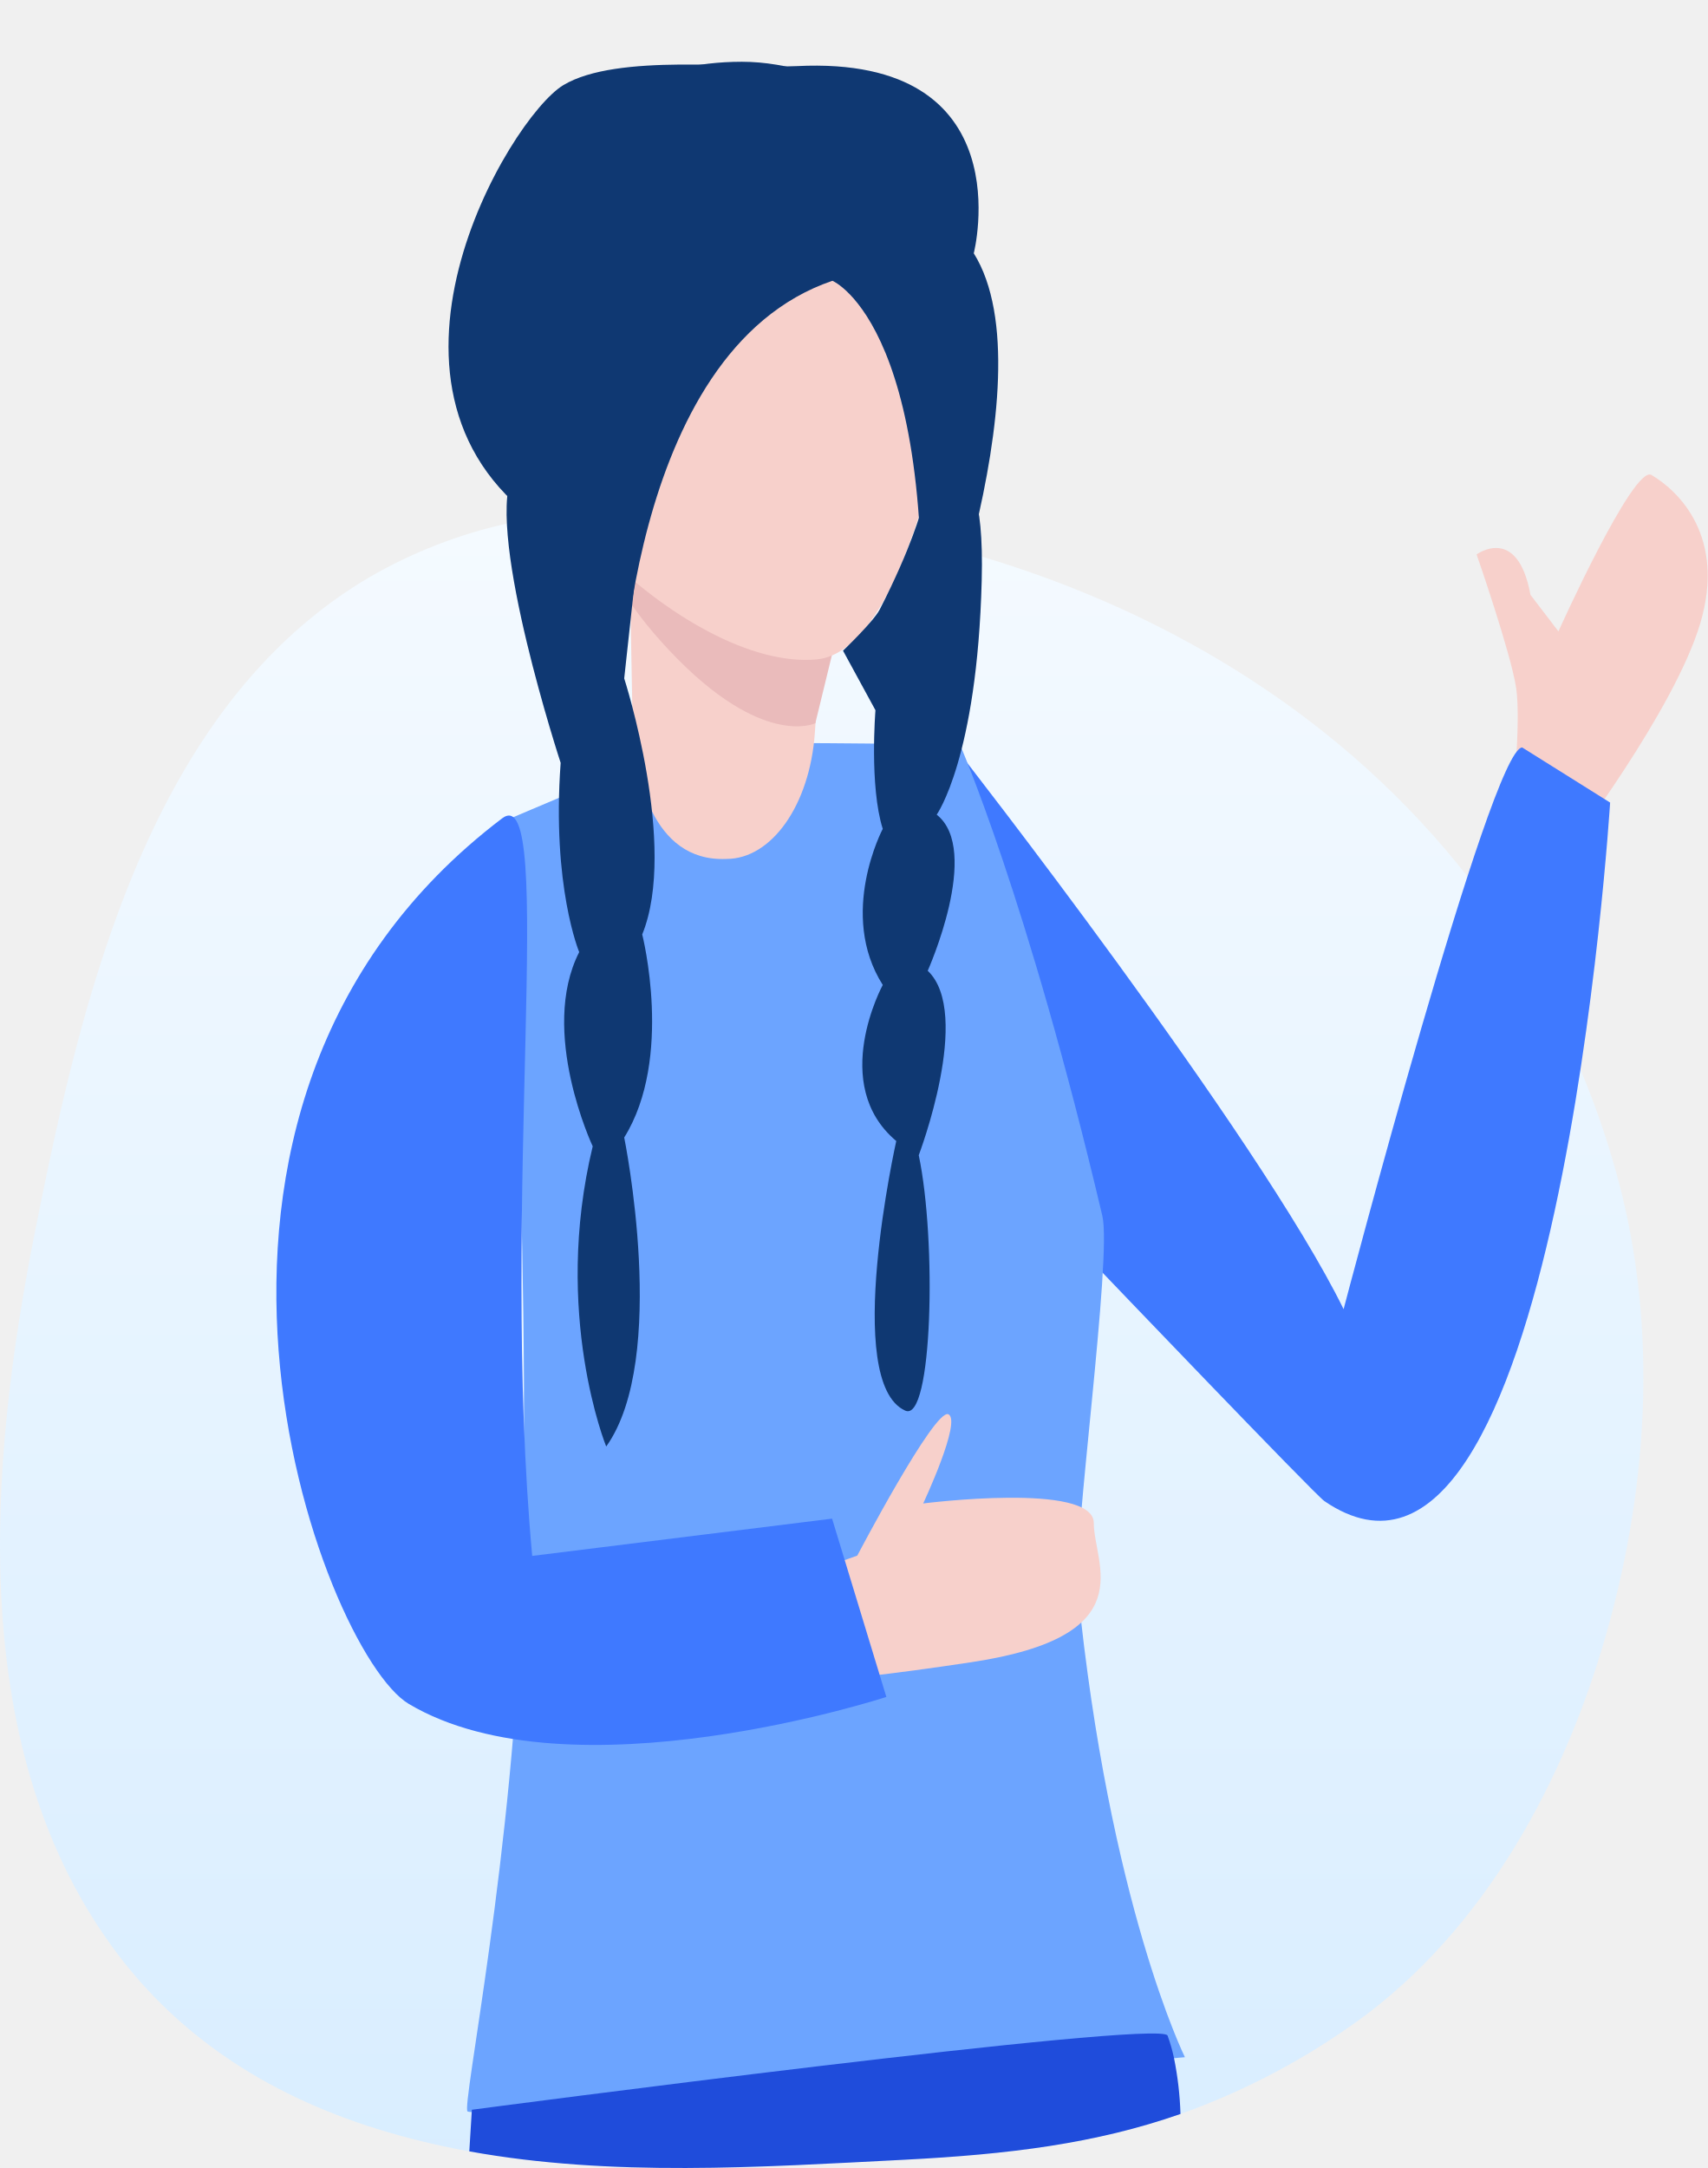
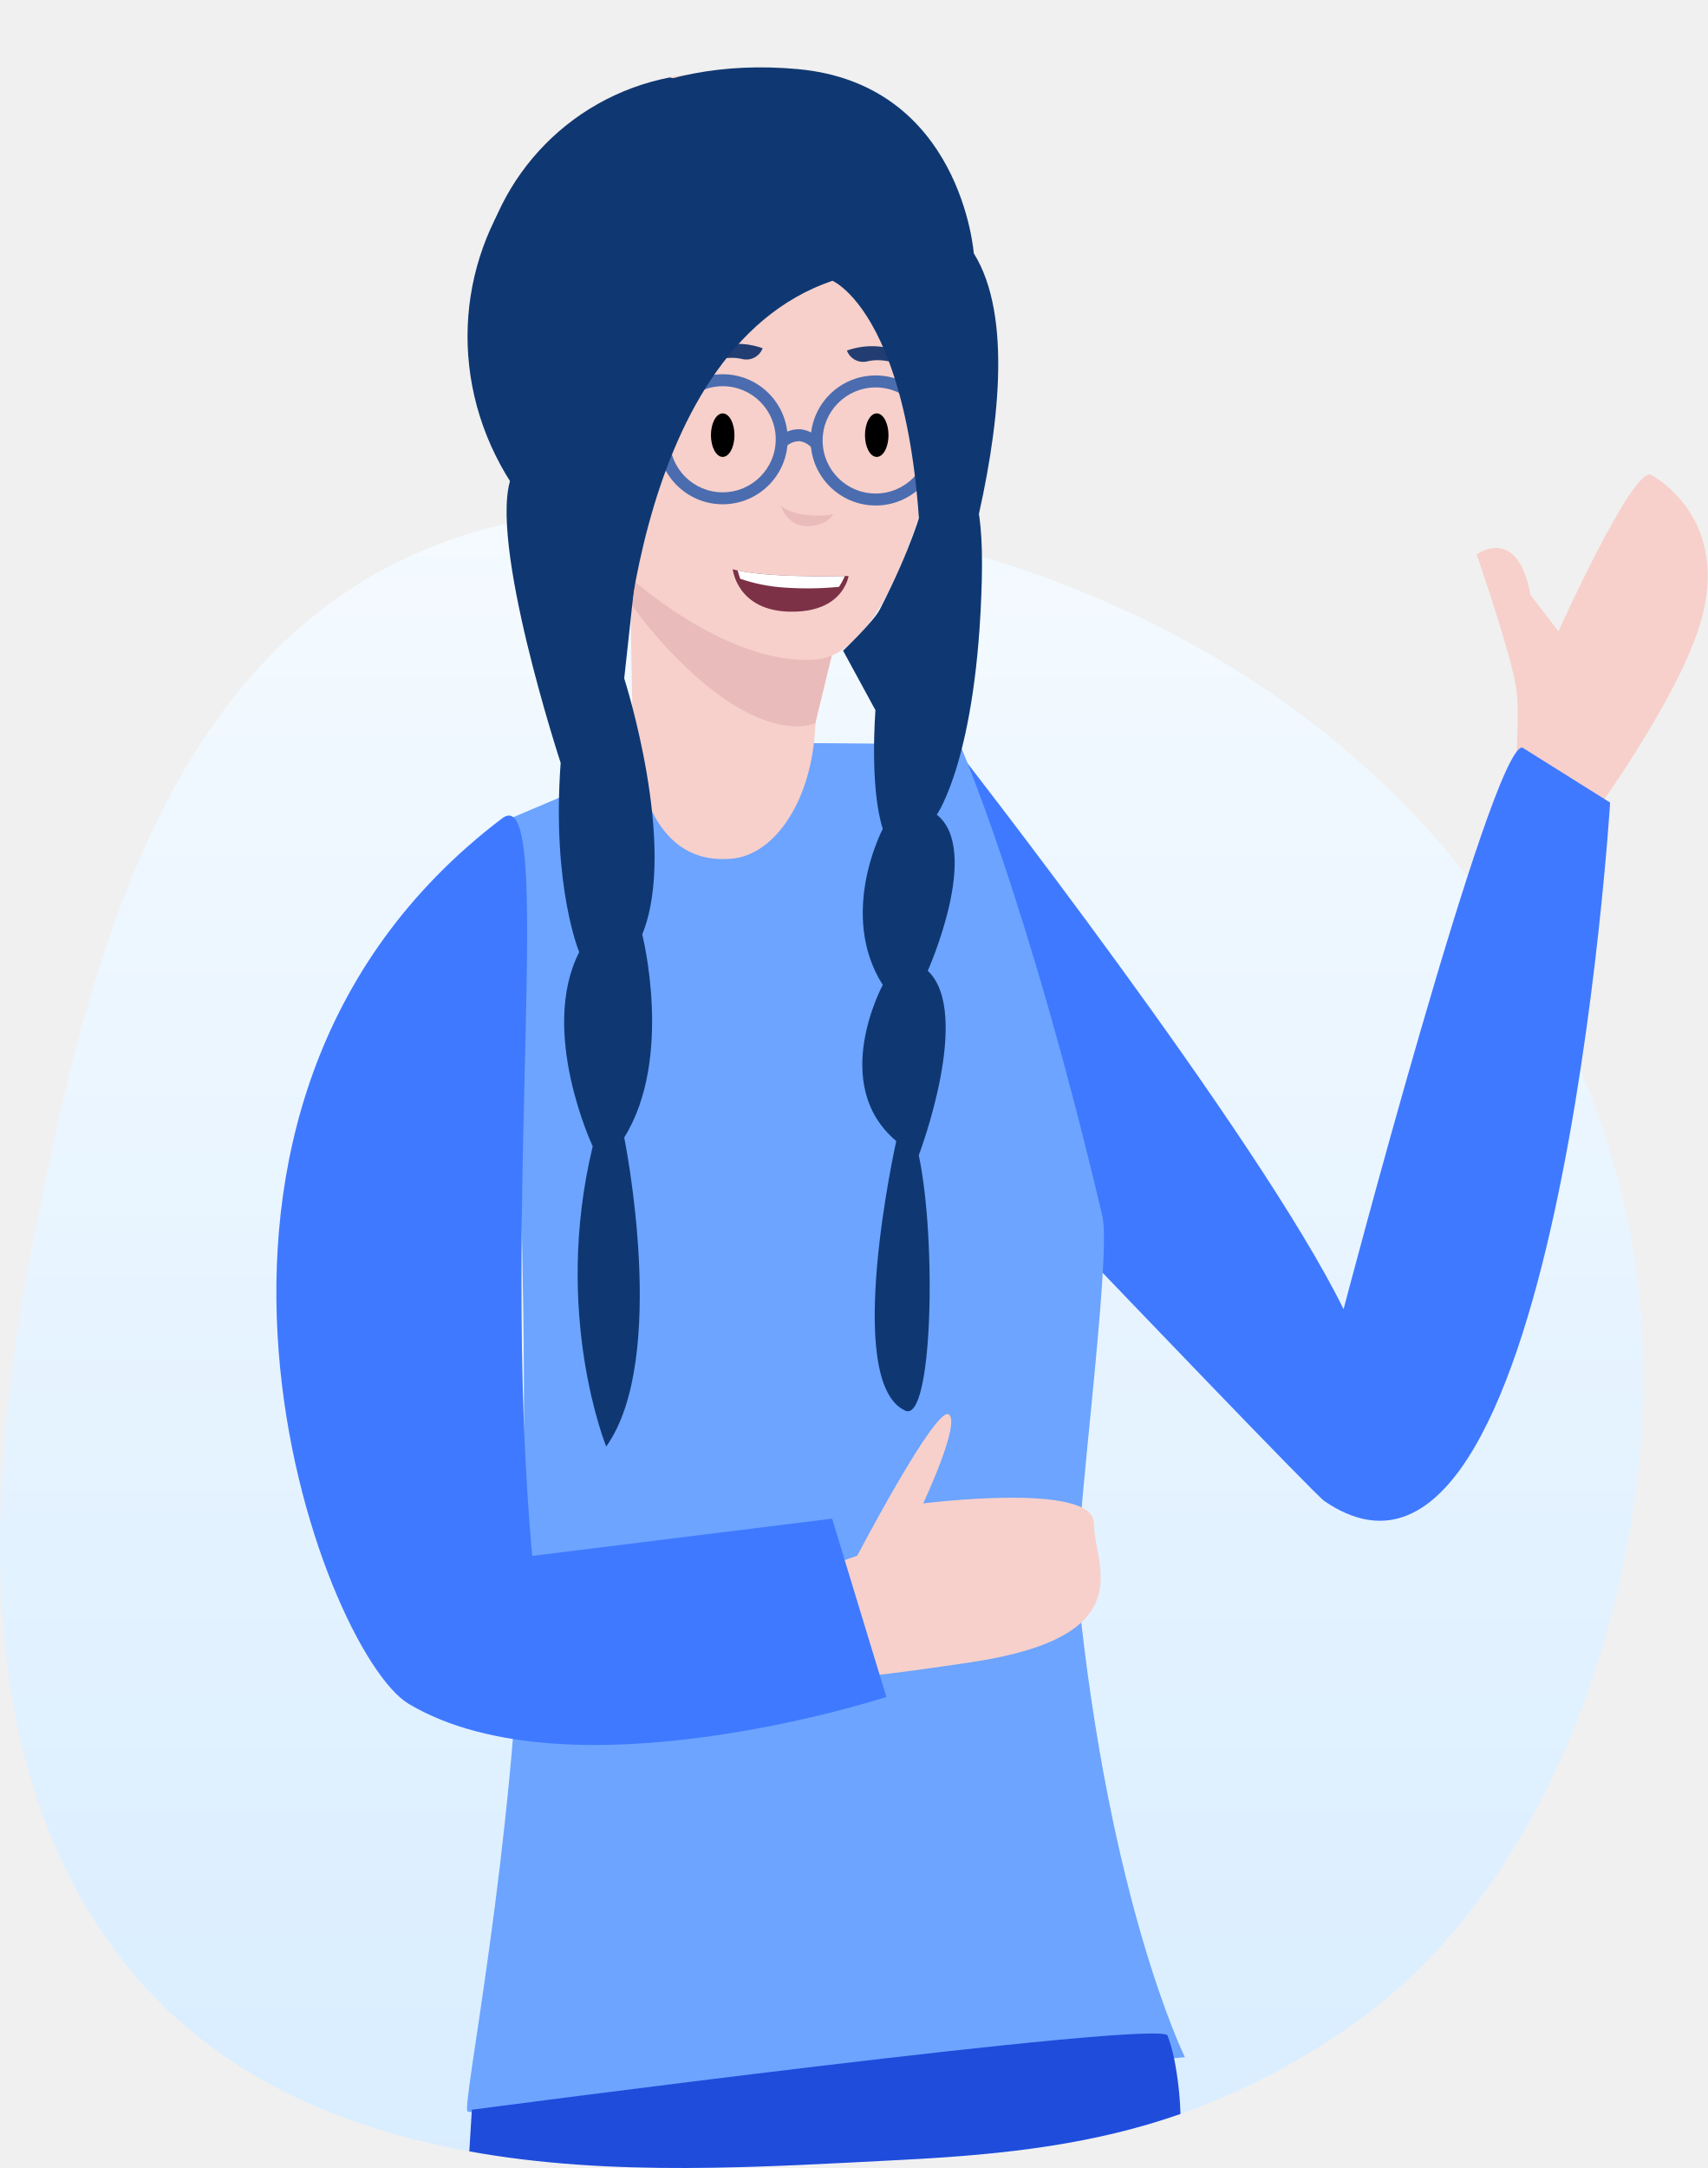
- <svg xmlns="http://www.w3.org/2000/svg" width="361.412" height="458.726" viewBox="0 0 361.412 458.726">
+ <svg xmlns="http://www.w3.org/2000/svg" width="361.801" height="459.218" viewBox="0 0 361.801 459.218">
  <defs>
-     <style>.a{fill:url(#a);}.b{fill:#f7d0cb;}.c{fill:#3f79ff;}.d{fill:#6ca4ff;}.e{fill:#1f4cdb;}.f{fill:#eabbbb;}.g{fill:#0f3872;}</style>
    <linearGradient id="a" x1="0.5" y1="-0.38" x2="0.5" y2="1.018" gradientUnits="objectBoundingBox">
      <stop offset="0" stop-color="#fff" />
      <stop offset="1" stop-color="#d8edff" />
    </linearGradient>
  </defs>
  <g transform="translate(-148.858 -1441.075)">
-     <path class="a" d="M487.979,1759.277c-9.391,31.337-26.864,62.284-54.453,80.955a149.544,149.544,0,0,1-34.834,17.807c-17.975,6.3-36.409,8.556-58.382,9.684-30.724,1.575-62.089,3.678-92.13-1.77a162.981,162.981,0,0,1-19.27-4.668c-24.719-7.636-42.484-20.483-54.871-36.7-32.7-42.832-27.589-104.113-17.668-153.787,9.837-49.242,23.98-110.383,70.6-137.875a102.348,102.348,0,0,1,29.149-11.384c1.811-.418,3.651-.794,5.49-1.115a5.646,5.646,0,0,1,.669-.125c2.132-.39,4.292-.711,6.451-.989a1.219,1.219,0,0,0,.237-.028c.766-.1,1.533-.181,2.285-.251.432-.056.864-.1,1.282-.139.906-.1,1.811-.167,2.717-.237.432-.042.864-.069,1.3-.1a.209.209,0,0,1,.1-.014c1.7-.125,3.4-.209,5.114-.265,1.8-.07,3.595-.111,5.392-.111,2.1-.014,4.208.028,6.3.1q6.27.209,12.5.739c6.061.5,12.108,1.226,18.086,2.16a3.63,3.63,0,0,1,.376.069q8.757,1.359,17.348,3.358a.235.235,0,0,1,.1.014c.585.139,1.17.265,1.756.418q5.267,1.254,10.436,2.731c.878.251,1.756.515,2.62.78,40.519,12.094,76.984,34.737,102.761,67.69a176.624,176.624,0,0,1,23.91,40.826,182.538,182.538,0,0,1,7.831,22.782C500,1692.242,497.621,1727.09,487.979,1759.277Z" transform="translate(0 30.326)" />
-     <g transform="translate(207.345 1441.075)">
-       <path class="b" d="M380.605,1584.385s2-18.687.908-26.048-8.377-28.292-8.377-28.292,8.674-6.417,11.4,8.548l5.918,7.732s15.905-35.334,19.69-33.1c5.724,3.387,15.794,13.01,10.323,31.412s-27.828,47.719-27.828,47.719Z" transform="translate(-119.12 -1412.731)" />
-       <path class="c" d="M413.834,1554.583l18.6,11.656s-11.206,181.472-60.472,147.8c-2.034-1.392-47.3-48.7-47.3-48.7l-30.431-110.252s63.743,81.536,81.8,118.342C376.022,1673.427,407.269,1554.583,413.834,1554.583Z" transform="translate(-150.161 -1396.423)" />
-       <path class="d" d="M259.114,1557.1l-31.348,13.272s5.71,86.176,3.64,161.193c-1.575,57.041-12.9,111.194-11.487,111.9,3.283,1.642,151.805-11.487,151.805-11.487s-16.056-32.463-22.694-99.108c-1.006-10.109,7.311-70.034,5.221-78.9-15.864-67.286-30.165-99.778-30.165-99.778l-36.451-.309Z" transform="translate(-179.44 -1396.696)" />
-       <path class="e" d="M370.651,1766.893c-17.975,6.3-36.409,8.556-58.382,9.684-30.724,1.575-62.089,3.678-92.13-1.769l.516-8.318.028-.488s145.9-19.271,147.238-15.69a35.566,35.566,0,0,1,1.365,4.779A70.207,70.207,0,0,1,370.651,1766.893Z" transform="translate(-179.305 -1319.602)" />
-       <path class="b" d="M284.281,1685.755s16.411-31.284,19.284-29.9-5.334,18.863-5.334,18.863,36.105-4.6,36.105,4.14S345,1702.778,308.488,1708.3s-42.669,4.14-42.669,4.14l.411-20.241Z" transform="translate(-161.336 -1356.604)" />
-       <path class="c" d="M238.6,1565.52c11.614-8.813-.52,81.113,6.382,156.05l63.463-7.884,11.488,37.725s-66.79,21.829-101.056,1.484C200.313,1741.873,157.365,1627.169,238.6,1565.52Z" transform="translate(-190.833 -1392.356)" />
-       <g transform="translate(26.917 0)">
-         <g transform="translate(0)">
-           <path class="b" d="M265.01,1593.412h0c-16.162.7-19.167-18.655-19.817-26.241l-.776-42.072,42.845-9.272-3.545,50.942C282.661,1581.935,274.6,1593.412,265.01,1593.412Z" transform="translate(-196.672 -1411.668)" />
-           <path class="f" d="M240.506,1515.811l48.47,34.419-3.6,14.778s-11.182,5.505-30.8-15.287c-15.508-16.435-14.066-24.614-14.066-24.614v-9.3Z" transform="translate(-198.224 -1411.985)" />
-           <path class="g" d="M291.572,1465.96s8.629,23.558,5.792,34.43l-2.836,10.873s-7.248-32.46-7.248-32.932S291.572,1465.96,291.572,1465.96Z" transform="translate(-179.81 -1431.285)" />
-           <circle class="b" cx="50.464" cy="50.464" r="50.464" transform="translate(0 38.623) rotate(-22.5)" />
-           <path class="b" d="M320.212,1491.7c0,20.321-10.779,70.919-28.931,72.634-27.745,2.62-73.5-42.761-63.659-65.792,7.984-18.687,37.471-7.794,55.7-7.794S320.212,1471.379,320.212,1491.7Z" transform="translate(-203.814 -1424.812)" />
-           <path class="g" d="M312.461,1475.819c0,11.2-8.33,15.8-27.89,15.8-1.251,0-2.542-.039-3.858-.116-19.282-1.127-44.6-10.275-44.6-20.763,0-11.2,15.857-20.286,35.418-20.286S312.461,1464.614,312.461,1475.819Z" transform="translate(-199.939 -1437.386)" />
-           <path class="g" d="M262.06,1452.838a50.485,50.485,0,0,0-40.625,44.5c2.273,14.04,13.434,30.371,27.32,30.445,4.661.025-4.531-27.069,20.522-40.479C282.027,1480.48,276.229,1455.654,262.06,1452.838Z" transform="translate(-205.712 -1436.447)" />
-           <path class="g" d="M252.513,1497.566c-6.153-9.628-23.541-17.573-29.767-17.573,0,.049-3,18.4-1.269,28.68a39.885,39.885,0,0,0,3.928,12.244h0s6.635,14.02,10.861,16.644,8.813-7.248,8.813-7.248l.687-5.8c3.51-3.684,5.774-9.4,5.774-15.836C251.541,1505.893,252.513,1497.566,252.513,1497.566Z" transform="translate(-205.908 -1425.765)" />
-           <path class="b" d="M241.339,1499.092c0,7.8-3.44,14.122-7.682,14.122s-7.682-6.323-7.682-14.122,3.439-14.123,7.682-14.123S241.339,1491.292,241.339,1499.092Z" transform="translate(-203.926 -1423.807)" />
-           <path class="b" d="M236.754,1515.555l-1.335-1.626-5-6.086,7.987-9.9s0,10.873,4.845,12.763a32.256,32.256,0,0,1,9.219,6.2l-8.915,9.3-6.972,7.091Z" transform="translate(-202.177 -1418.703)" />
-           <path class="g" d="M298.234,1496.629s24.041,10.035,17.837,92.257c0,0,28.691-71.486,12.075-98.073,0,0,10.732-42.014-37.461-39.605-11.487.575-38.038-2.792-49.394,4.021-11.486,6.892-46.433,65.581-3.468,93.787,0,0,8.9,28.206,15.546,39.838C253.368,1588.854,254.2,1511.584,298.234,1496.629Z" transform="translate(-207.464 -1437.22)" />
+     <path d="M488.344,1759.537c-9.4,31.371-26.893,62.351-54.512,81.042a149.714,149.714,0,0,1-34.872,17.827c-17.994,6.3-36.448,8.564-58.445,9.694-30.757,1.576-62.156,3.682-92.229-1.772a163.156,163.156,0,0,1-19.291-4.673c-24.745-7.644-42.53-20.5-54.93-36.741-32.738-42.878-27.619-104.225-17.687-153.952,9.848-49.295,24.006-110.5,70.678-138.023a102.444,102.444,0,0,1,29.181-11.4c1.813-.419,3.655-.8,5.5-1.116a5.66,5.66,0,0,1,.67-.126c2.134-.39,4.3-.711,6.458-.99a1.231,1.231,0,0,0,.237-.028c.767-.1,1.534-.181,2.288-.251.432-.056.865-.1,1.283-.139.907-.1,1.813-.167,2.72-.237.432-.042.865-.07,1.3-.1a.207.207,0,0,1,.1-.014c1.7-.125,3.4-.209,5.119-.265,1.8-.07,3.6-.112,5.4-.112,2.106-.014,4.213.028,6.3.1q6.277.209,12.512.739c6.068.5,12.121,1.228,18.105,2.162a3.575,3.575,0,0,1,.377.07q8.767,1.36,17.366,3.362a.238.238,0,0,1,.1.014c.586.139,1.172.265,1.758.418q5.273,1.255,10.448,2.734c.879.251,1.758.516,2.622.781,40.563,12.107,77.067,34.774,102.872,67.763a176.81,176.81,0,0,1,23.936,40.87,182.711,182.711,0,0,1,7.839,22.806C500.381,1692.429,498,1727.315,488.344,1759.537Z" transform="translate(0 30.441)" fill="url(#a)" />
+     <g transform="translate(207.408 1441.075)">
+       <path d="M380.614,1584.462s2-18.707.909-26.076-8.386-28.323-8.386-28.323,8.683-6.424,11.413,8.557l5.924,7.74s15.922-35.373,19.711-33.131c5.73,3.391,15.811,13.024,10.335,31.446s-27.858,47.77-27.858,47.77Z" transform="translate(-118.847 -1412.622)" fill="#f7d0cb" />
+       <path d="M413.963,1554.583l18.619,11.668s-11.218,181.667-60.538,147.954c-2.037-1.393-47.353-48.749-47.353-48.749l-30.464-110.371s63.811,81.624,81.883,118.469C376.11,1673.555,407.39,1554.583,413.963,1554.583Z" transform="translate(-150.006 -1396.253)" fill="#3f79ff" />
+       <path d="M259.156,1557.1l-31.382,13.286s5.716,86.269,3.643,161.366c-1.576,57.1-12.918,111.314-11.5,112.024,3.286,1.643,151.969-11.5,151.969-11.5s-16.073-32.5-22.718-99.215c-1.007-10.12,7.319-70.109,5.227-78.98-15.881-67.359-30.2-99.885-30.2-99.885l-36.49-.31Z" transform="translate(-179.397 -1396.527)" fill="#6ca4ff" />
+       <path d="M370.813,1766.912c-17.994,6.3-36.448,8.564-58.445,9.694-30.757,1.576-62.156,3.682-92.229-1.772l.516-8.327.028-.488s146.057-19.291,147.4-15.706a35.589,35.589,0,0,1,1.367,4.784A70.287,70.287,0,0,1,370.813,1766.912Z" transform="translate(-179.262 -1319.14)" fill="#1f4cdb" />
+       <path d="M284.3,1685.787s16.429-31.318,19.305-29.937-5.34,18.884-5.34,18.884,36.144-4.606,36.144,4.144,10.679,23.95-25.876,29.476-42.715,4.144-42.715,4.144l.412-20.263Z" transform="translate(-161.224 -1356.283)" fill="#f7d0cb" />
+       <path d="M238.652,1565.521c11.626-8.823-.52,81.2,6.389,156.218l63.531-7.892,11.5,37.766s-66.862,21.852-101.165,1.486C200.323,1742.063,157.329,1627.236,238.652,1565.521Z" transform="translate(-190.833 -1392.171)" fill="#3f79ff" />
+       <g transform="translate(26.946)">
+         <path d="M265.032,1593.5h0c-16.179.7-19.188-18.675-19.838-26.27l-.777-42.117,42.891-9.282-3.549,51C282.7,1582.006,274.635,1593.5,265.032,1593.5Z" transform="translate(-196.62 -1411.556)" fill="#f7d0cb" />
+         <path d="M240.506,1515.811l48.522,34.456-3.6,14.794s-11.194,5.511-30.836-15.3c-15.525-16.452-14.081-24.64-14.081-24.64v-9.307Z" transform="translate(-198.179 -1411.875)" fill="#eabbbb" />
+         <path d="M291.576,1465.96s8.638,23.583,5.8,34.468l-2.839,10.884s-7.256-32.495-7.256-32.968S291.576,1465.96,291.576,1465.96Z" transform="translate(-179.695 -1431.248)" fill="#0f3872" />
+         <circle cx="50.518" cy="50.518" r="50.518" transform="translate(0 38.665) rotate(-22.5)" fill="#f7d0cb" />
+         <path d="M320.313,1491.709c0,20.343-10.791,70.995-28.962,72.712-27.775,2.623-73.578-42.807-63.728-65.863,7.993-18.707,37.511-7.8,55.761-7.8S320.313,1471.368,320.313,1491.709Z" transform="translate(-203.79 -1424.75)" fill="#f7d0cb" />
+         <path d="M262.1,1452.838a50.54,50.54,0,0,0-40.669,44.548c2.275,14.055,13.448,30.4,27.349,30.478,4.666.025-4.536-27.1,20.544-40.523C282.092,1480.51,276.288,1455.657,262.1,1452.838Z" transform="translate(-205.695 -1436.429)" fill="#0f3872" />
+         <path d="M252.547,1497.585c-6.16-9.639-23.566-17.592-29.8-17.592,0,.049-3.006,18.422-1.271,28.711a39.925,39.925,0,0,0,3.932,12.257h0s6.642,14.035,10.873,16.662,8.823-7.256,8.823-7.256l.688-5.81c3.514-3.688,5.78-9.411,5.78-15.853C251.574,1505.921,252.547,1497.585,252.547,1497.585Z" transform="translate(-205.892 -1425.707)" fill="#0f3872" />
+         <path d="M241.356,1499.107c0,7.807-3.444,14.137-7.69,14.137s-7.69-6.33-7.69-14.137,3.443-14.138,7.69-14.138S241.356,1491.3,241.356,1499.107Z" transform="translate(-203.902 -1423.742)" fill="#f7d0cb" />
+         <path d="M236.76,1515.574l-1.336-1.628-5-6.093,8-9.908s0,10.884,4.85,12.777a32.289,32.289,0,0,1,9.228,6.208l-8.924,9.309-6.98,7.1Z" transform="translate(-202.147 -1418.617)" fill="#f7d0cb" />
+         <g transform="translate(40.939 72.826)">
+           <path d="M278.611,1519.664c-3.251.707-9.072.283-11.179-1.837,0,0,1.272,4.381,5.589,4.381S278.611,1519.664,278.611,1519.664Z" transform="translate(-228.471 -1483.593)" fill="#eabbbb" />
+           <path d="M270.628,1494.22a15.794,15.794,0,0,0-10.99.12,25.593,25.593,0,0,0-8.394,5.983c-4.427,5.264,1.317-.358,6.461-2.514,2.4-1,5.5-2.052,8.629-1.294A3.677,3.677,0,0,0,270.628,1494.22Z" transform="translate(-235.488 -1493.285)" fill="#223d72" />
+           <path d="M277.493,1494.575a15.791,15.791,0,0,1,10.99.12,25.612,25.612,0,0,1,8.394,5.983c4.427,5.265-1.315-.359-6.461-2.512-2.4-1-5.5-2.053-8.627-1.3A3.678,3.678,0,0,1,277.493,1494.575Z" transform="translate(-224.498 -1493.144)" fill="#223d72" />
+           <g transform="translate(12.906 6.445)">
+             <path d="M248.753,1511.677a13.773,13.773,0,1,1,13.773,13.773A13.787,13.787,0,0,1,248.753,1511.677Zm2.537,0a11.236,11.236,0,1,0,11.236-11.236A11.25,11.25,0,0,0,251.29,1511.677Z" transform="translate(-248.753 -1497.905)" fill="#4b6caf" />
+           </g>
+           <g transform="translate(0 18.947)">
+             <path d="M240.136,1509.665l13.566-.26-.055-2.537-14.147.26Z" transform="translate(-239.5 -1506.868)" fill="#4b6caf" />
+           </g>
+           <g transform="translate(45.312 6.701)">
+             <path d="M271.985,1511.863a13.774,13.774,0,1,1,13.773,13.772A13.79,13.79,0,0,1,271.985,1511.863Zm2.537,0a11.236,11.236,0,1,0,11.236-11.237A11.246,11.246,0,0,0,274.522,1511.863Z" transform="translate(-271.985 -1498.089)" fill="#4b6caf" />
+           </g>
+           <g transform="translate(70.577 18.944)">
+             <path d="M290.152,1509.537s8.231-.134,8.623-.134c.1-.773.146-1.053.326-2.538l-9,.134Z" transform="translate(-290.098 -1506.866)" fill="#4b6caf" />
+           </g>
+           <g transform="translate(38.321 18.073)">
+             <path d="M274.229,1510.262l2.013-1.542a6.729,6.729,0,0,0-4.3-2.448,6.387,6.387,0,0,0-4.967,1.861l1.677,1.9a4.085,4.085,0,0,1,3.02-1.241A4.181,4.181,0,0,1,274.229,1510.262Z" transform="translate(-266.973 -1506.241)" fill="#4b6caf" />
+           </g>
+           <path d="M280.236,1508.459c0,2.547,1.116,4.61,2.493,4.61s2.491-2.063,2.491-4.61-1.116-4.61-2.491-4.61S280.236,1505.913,280.236,1508.459Z" transform="translate(-223.415 -1489.113)" />
+           <ellipse cx="2.492" cy="4.61" rx="2.492" ry="4.61" transform="translate(24.187 14.736)" />
+           <path d="M260.151,1527.514s.9,8.835,12.2,8.991c7.33.124,10.35-3.088,11.53-5.369a7.1,7.1,0,0,0,.813-2.191s-15.978.5-23.477-1.177h-.031A10.12,10.12,0,0,1,260.151,1527.514Z" transform="translate(-231.346 -1479.768)" fill="#7c3147" />
+           <path d="M260.889,1527.7l.548,1.76a36.332,36.332,0,0,0,9.221,1.856,70.012,70.012,0,0,0,11.71-.138,13.1,13.1,0,0,0,1.233-2.289c-3.339.081-16.178.254-22.669-1.19Z" transform="translate(-231.055 -1479.695)" fill="#fff" />
        </g>
+         <path d="M297.181,1496.508s24.067,10.046,17.856,92.356c0,0,28.722-71.562,12.088-98.178,0,0-2.642-35.876-37.334-39.02-63.521-5.756-89.99,58.692-53.086,97.286,0,0,8.909,28.236,15.563,39.881C252.267,1588.832,253.1,1511.479,297.181,1496.508Z" transform="translate(-206.313 -1437.035)" fill="#0f3872" />
      </g>
-       <path class="g" d="M253.452,1531.655l-2.755,25.314s11.431,35.493,3.811,54.173c0,0,6.669,26.154-3.811,42.966,0,0,9.527,46.7-3.809,65.381,0,0-11.431-28.021-2.858-63.514,0,0-11.431-24.284-2.858-41.1,0,0-5.83-13.888-3.925-40.04,0,0-15.671-47.741-10.337-60.754,1.894-4.621,13.31-1.949,13.31-1.949Z" transform="translate(-177.078 -1413.423)" />
-       <path class="g" d="M283.764,1562.812s-1.312,16.1,1.545,25.1c0,0-9.527,18.013,0,33.026,0,0-11.431,21.016,2.858,33.026,0,0-11.431,51.041,1.9,57.045,5.792,2.608,6.667-36.029,2.858-54.042,0,0,11.431-30.024,1.9-39.031,0,0,11.431-25.52,1.9-33.026,0,0,8.573-12.01,9.526-49.539s-12.738-15.1-12.738-15.1-2.026,7.963-8.847,21.225c-1.335,2.594-7.768,8.714-7.768,8.714Z" transform="translate(-156.972 -1412.535)" />
+       <path d="M253.482,1531.677l-2.758,25.341s11.444,35.532,3.815,54.231c0,0,6.676,26.182-3.815,43.012,0,0,9.537,46.751-3.814,65.452,0,0-11.444-28.051-2.861-63.583,0,0-11.444-24.31-2.861-41.14,0,0-5.836-13.9-3.929-40.083,0,0-15.688-47.793-10.349-60.819,1.9-4.625,13.324-1.952,13.324-1.952Z" transform="translate(-177.025 -1413.318)" fill="#0f3872" />
+       <path d="M283.772,1562.865s-1.314,16.114,1.547,25.131c0,0-9.537,18.033,0,33.062,0,0-11.444,21.039,2.861,33.061,0,0-11.444,51.1,1.907,57.106,5.8,2.611,6.674-36.067,2.861-54.1,0,0,11.444-30.057,1.907-39.073,0,0,11.444-25.547,1.907-33.061,0,0,8.583-12.022,9.537-49.592s-12.752-15.119-12.752-15.119-2.028,7.972-8.856,21.248c-1.336,2.6-7.776,8.723-7.776,8.723Z" transform="translate(-156.843 -1412.427)" fill="#0f3872" />
    </g>
  </g>
</svg>
